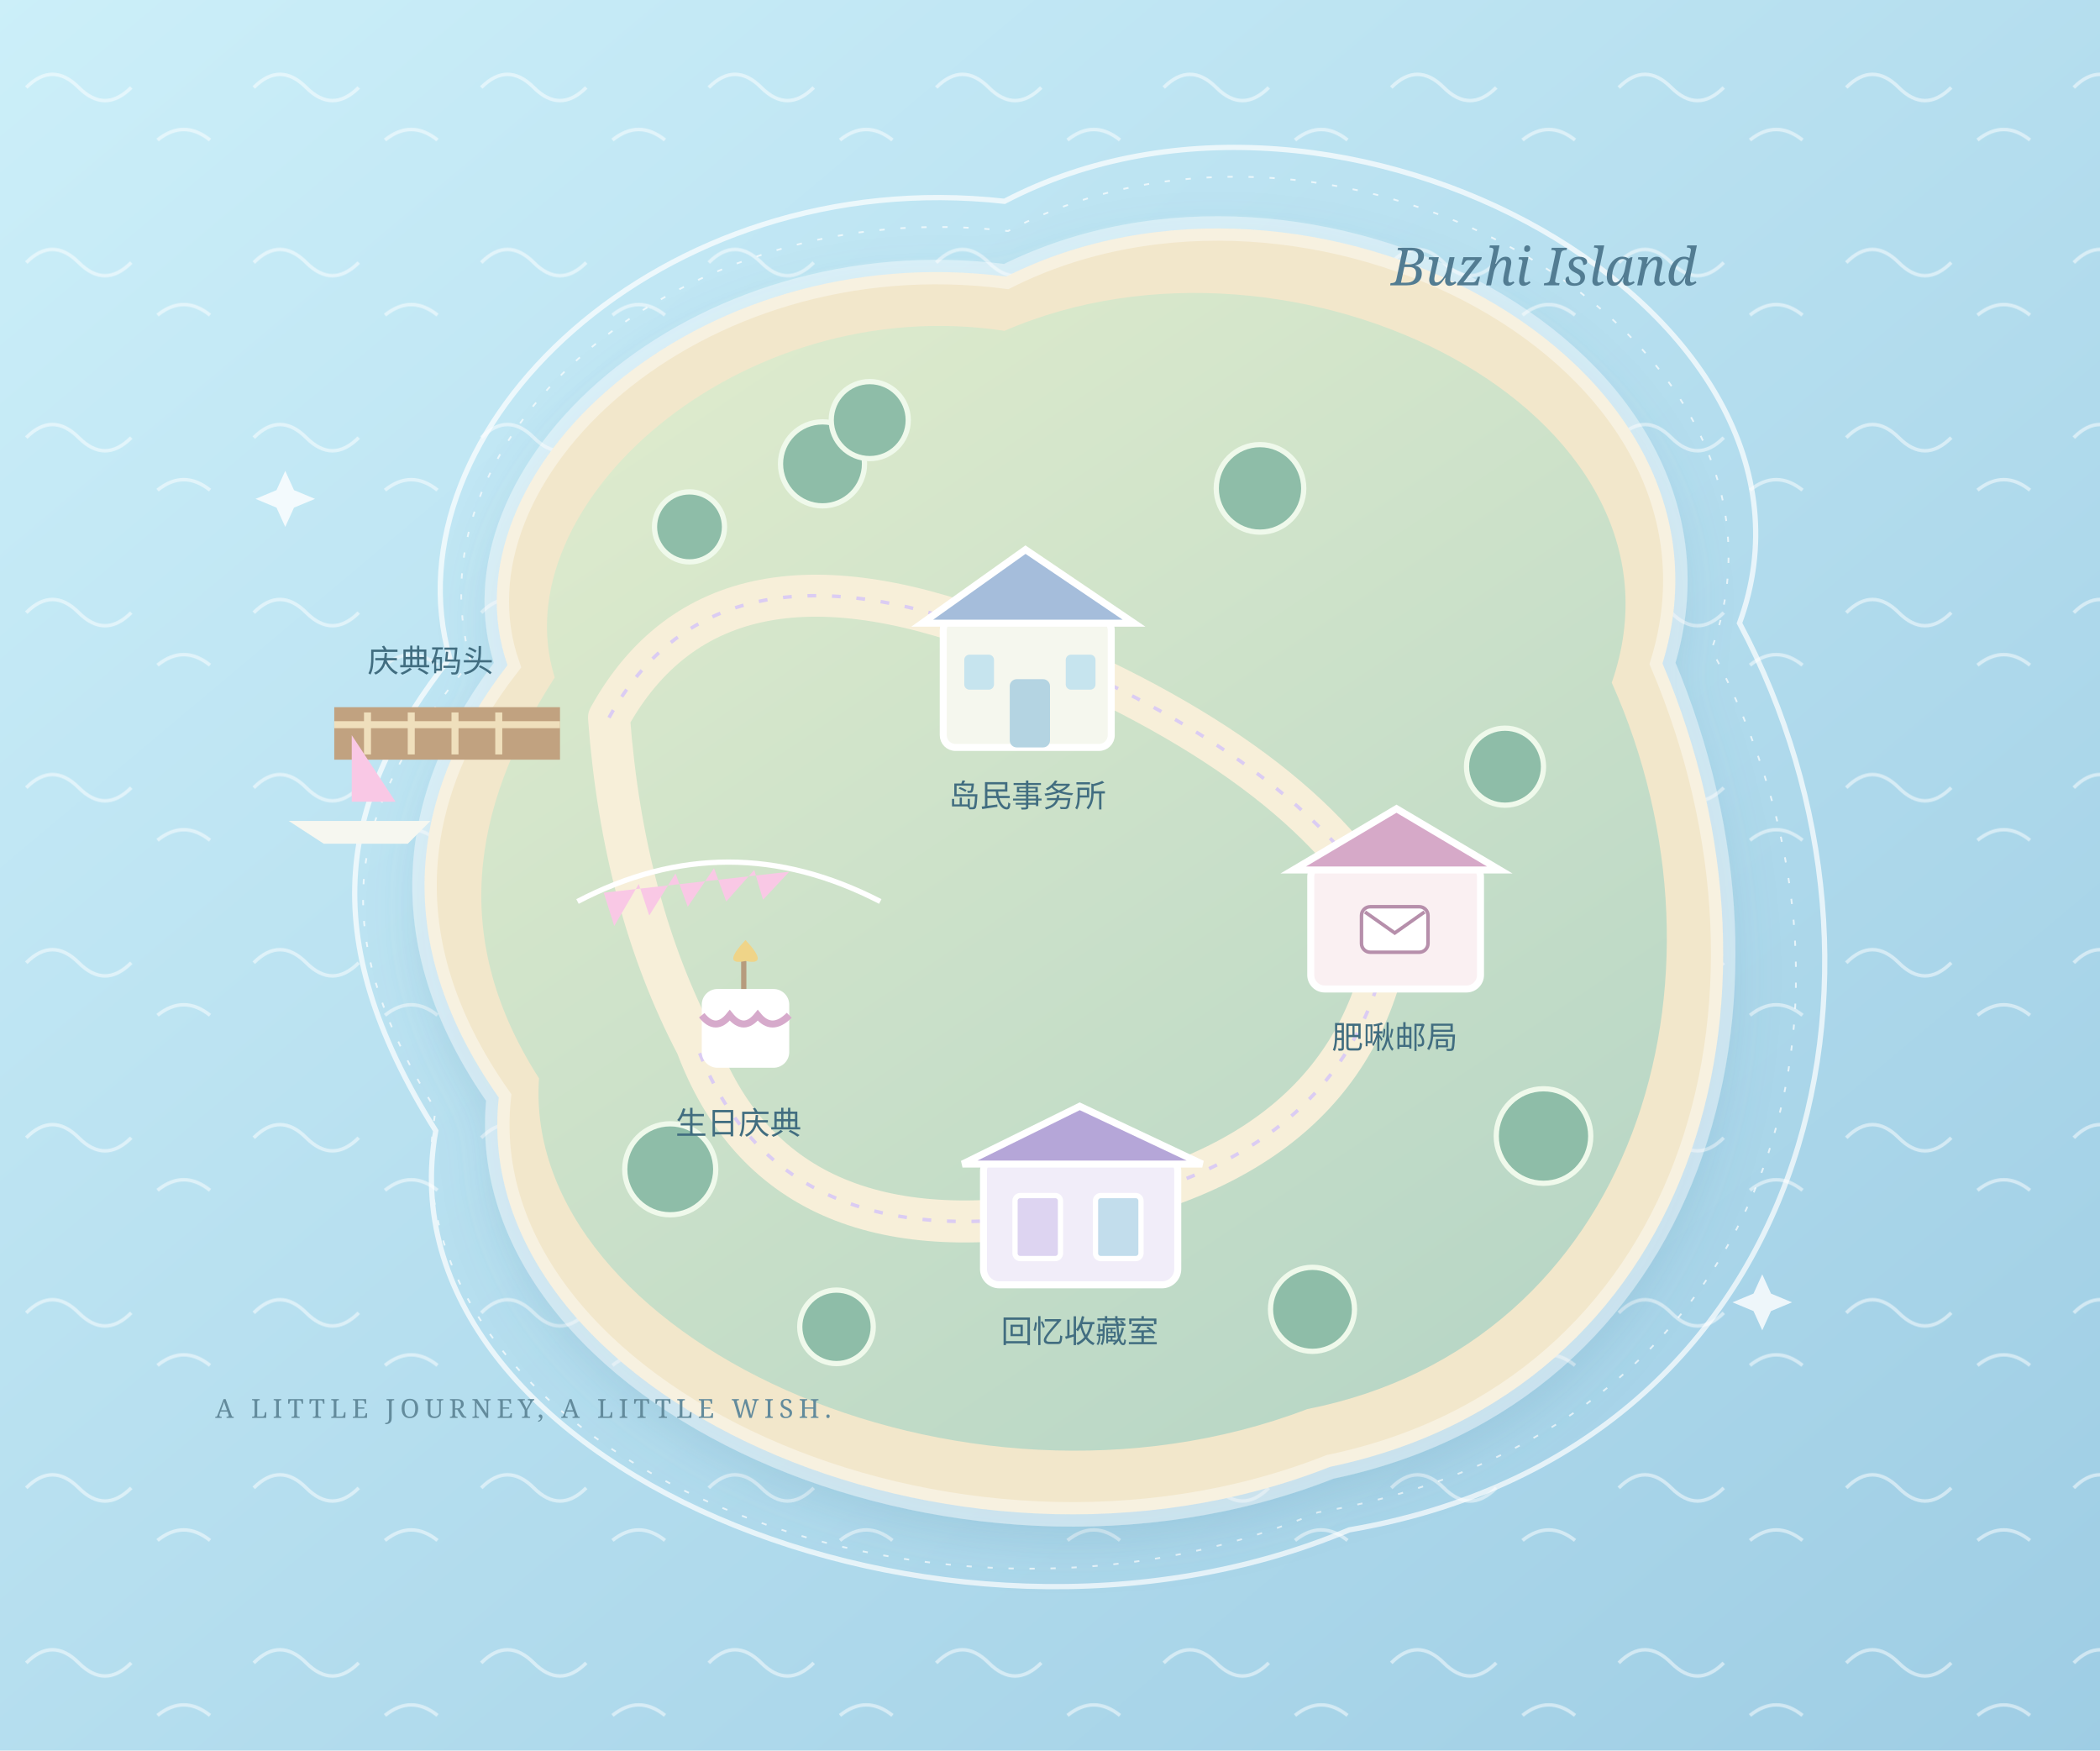
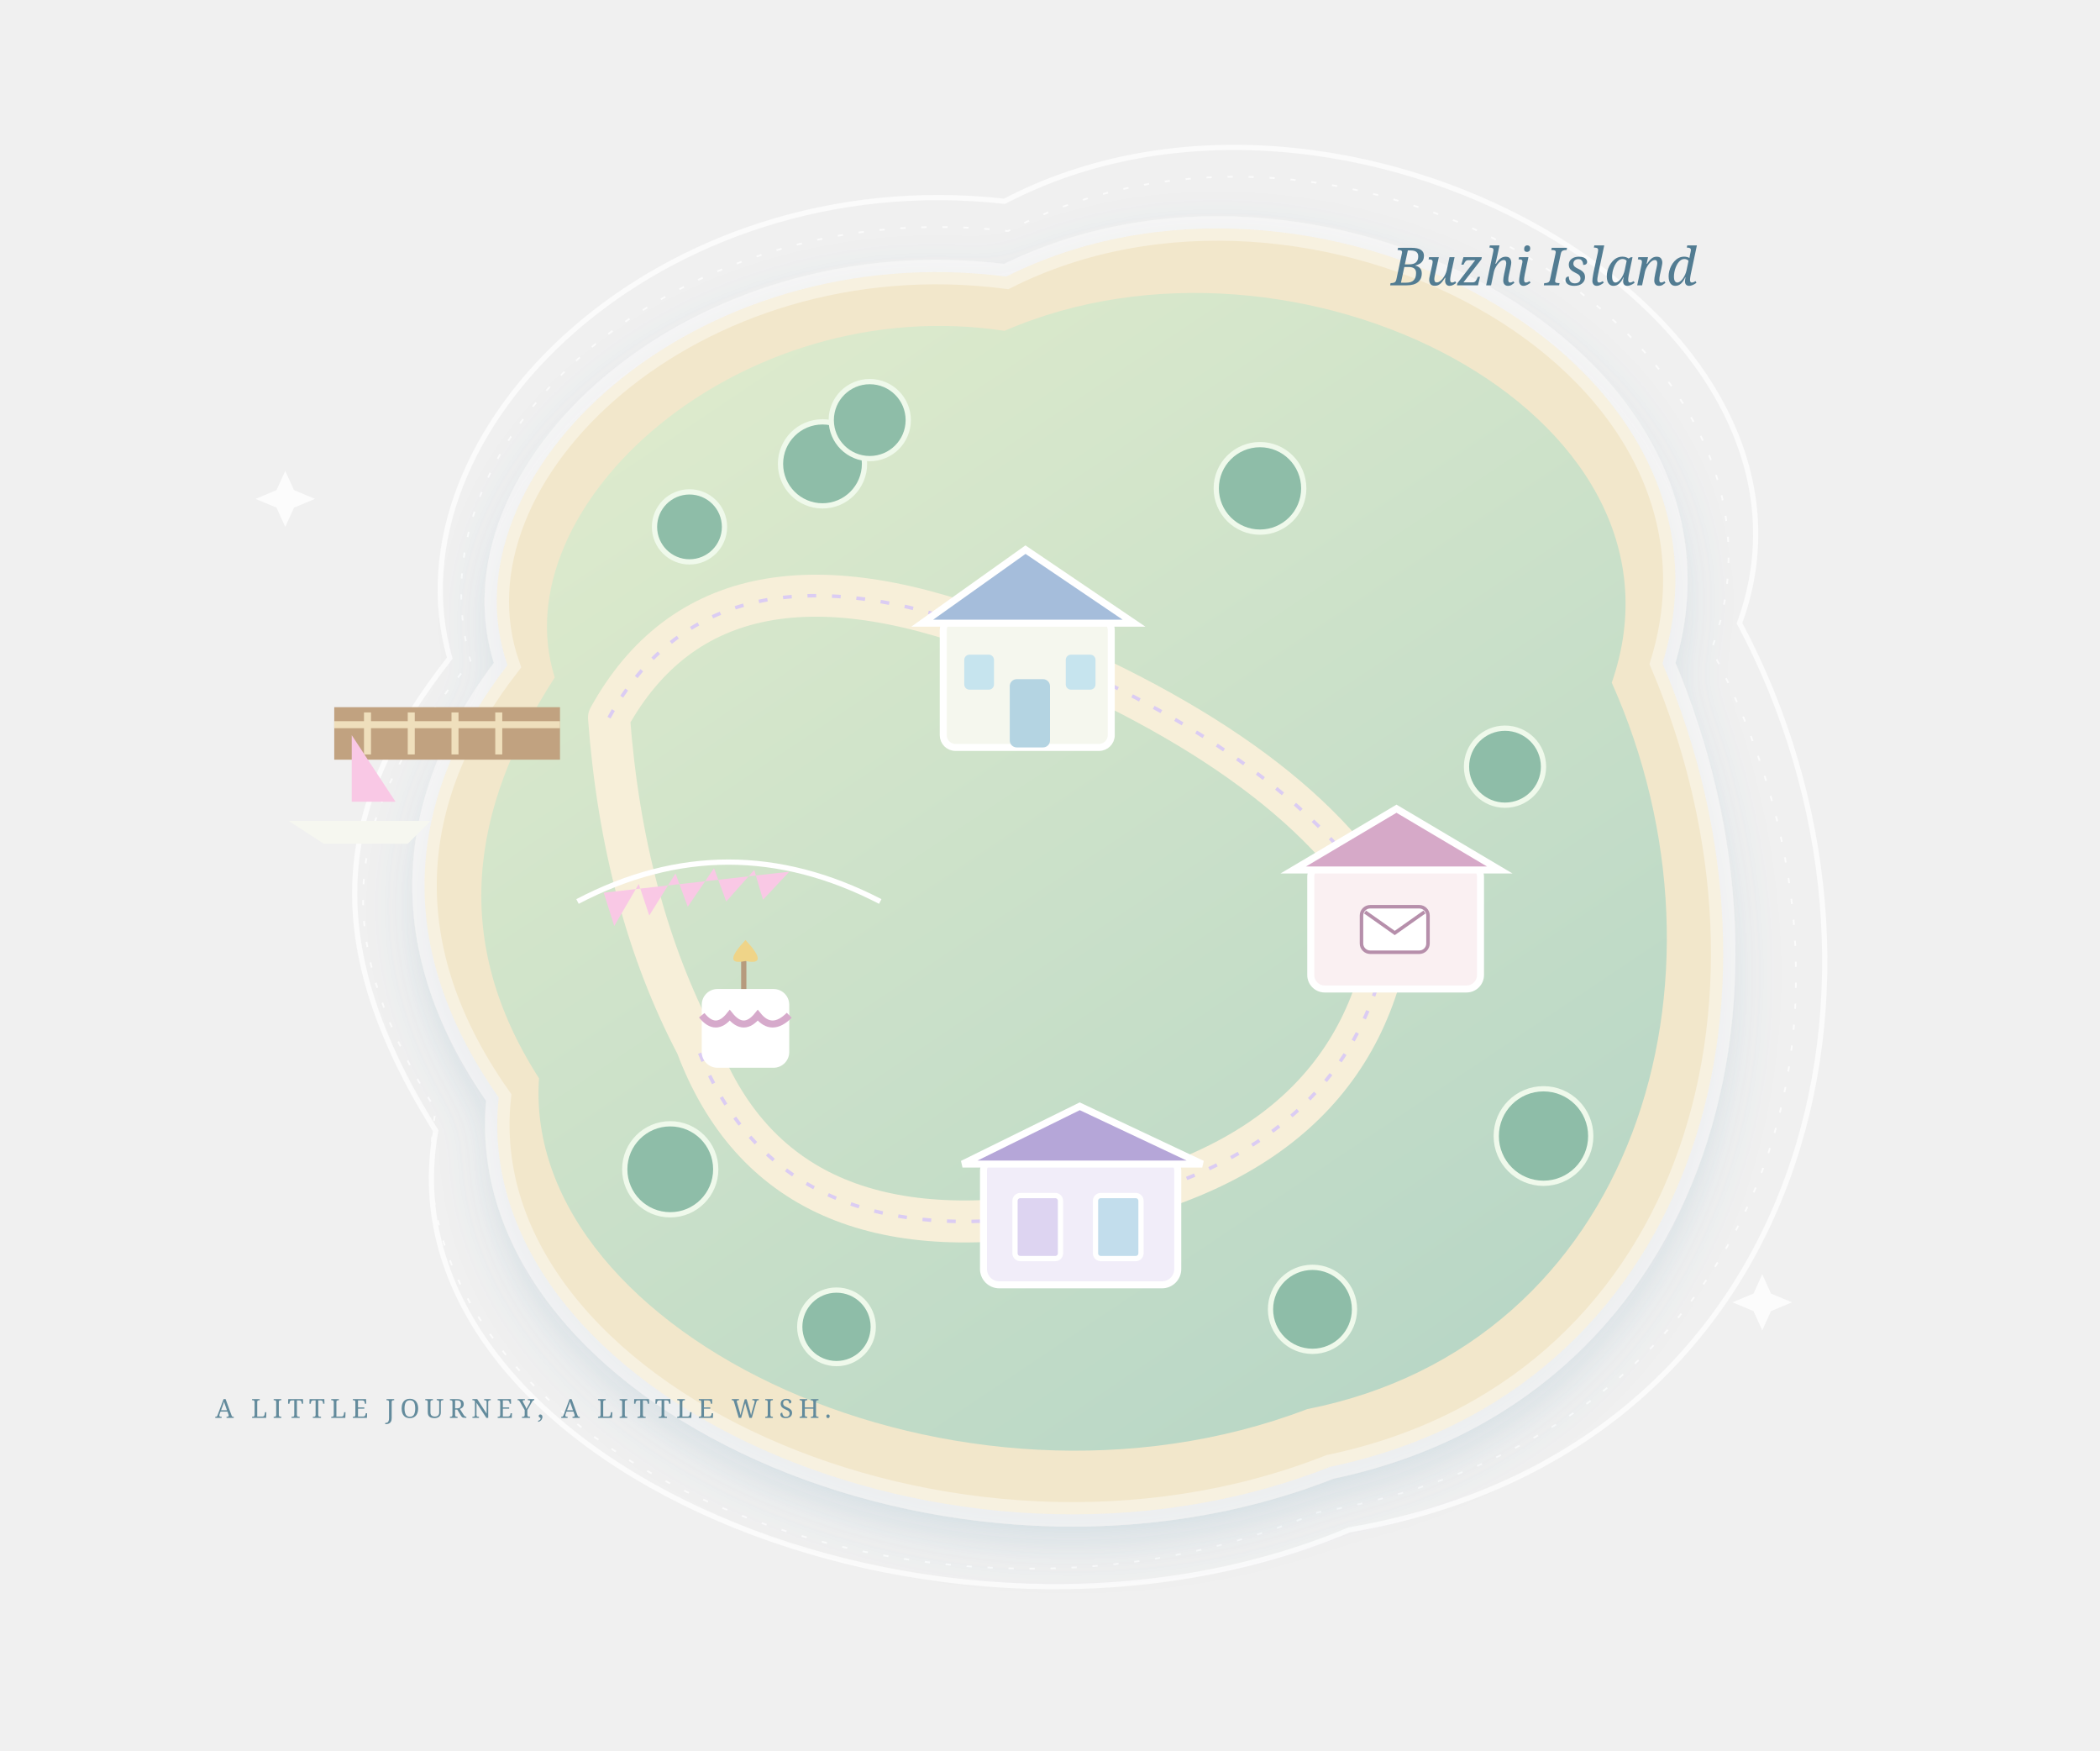
<svg xmlns="http://www.w3.org/2000/svg" viewBox="0 0 1200 1000">
  <defs>
    <linearGradient id="sea" x2="1" y2="1">
      <stop stop-color="#cceff9" />
      <stop offset="1" stop-color="#9ecde4" />
    </linearGradient>
    <linearGradient id="land" x2=".7" y2="1">
      <stop stop-color="#e2edcd" />
      <stop offset="1" stop-color="#b9d7c6" />
    </linearGradient>
    <pattern id="waves" width="130" height="100" patternUnits="userSpaceOnUse">
      <path d="M15 50q15-15 30 0t30 0m15 30q15-12 30 0" fill="none" stroke="#fff" stroke-opacity=".5" stroke-width="2" />
    </pattern>
    <filter id="shadow">
      <feDropShadow dx="0" dy="12" stdDeviation="14" flood-color="#5d91ab" flood-opacity=".2" />
    </filter>
  </defs>
-   <rect width="1200" height="1000" fill="url(#sea)" />
-   <rect width="1200" height="1000" fill="url(#waves)" />
  <g opacity=".7" fill="none" stroke="#fff">
    <path d="M257 376c-37-130 120-283 317-261 193-101 485 64 420 241 107 201 40 473-223 518-233 98-556-40-522-228-71-113-54-191 8-270z" stroke-width="3" />
    <path d="M269 378c-37-130 120-268 307-246 193-101 467 62 402 239 107 201 38 448-225 493-233 98-538-42-504-230-71-113-42-181 20-256z" stroke-dasharray="3 9" />
  </g>
  <path d="M290 380c-38-109 106-245 285-222 173-87 429 45 375 221 83 196 16 416-190 459-215 85-493-42-475-211-64-91-50-176 5-247z" fill="#f2e7cb" stroke="#fff6" stroke-width="14" filter="url(#shadow)" />
  <path d="M317 387c-31-98 105-221 257-198 166-72 401 46 347 201 76 170 13 378-174 415-199 76-449-42-439-189-50-78-40-153 9-229z" fill="url(#land)" />
  <path d="M348 410q62-112 230-44t217 161q-18 135-184 165t-213-95q-42-80-50-187" fill="none" stroke="#f7efd9" stroke-width="24" stroke-linecap="round" />
  <path d="M348 410q62-112 230-44t217 161q-18 135-184 165t-213-95" fill="none" stroke="#cdbdffb0" stroke-width="2" stroke-dasharray="5 9" />
  <g fill="#8ebda8" stroke="#eff9eb" stroke-width="3">
    <circle cx="470" cy="265" r="24" />
    <circle cx="497" cy="240" r="22" />
    <circle cx="720" cy="279" r="25" />
    <circle cx="860" cy="438" r="22" />
    <circle cx="882" cy="649" r="27" />
    <circle cx="750" cy="748" r="24" />
    <circle cx="383" cy="668" r="26" />
    <circle cx="478" cy="758" r="21" />
    <circle cx="394" cy="301" r="20" />
  </g>
  <g transform="translate(276 394)">
    <path d="M-85 25H44" stroke="#c1a280" stroke-width="30" />
    <path d="M-85 20H44m-110-7v24m25-24v24m25-24v24m25-24v24" stroke="#efdfbc" stroke-width="4" />
    <path d="m-111 75 20 13h48l13-13z" fill="#f6f7f0" />
    <path d="M-75 70V26l25 38h-25" fill="#f9c8e5" />
-     <text x="-30" y="-10" font-size="18" fill="#416d80" text-anchor="middle">庆典码头</text>
  </g>
  <g transform="translate(539 318)">
    <rect x="0" y="35" width="96" height="74" rx="7" fill="#f5f7ee" stroke="#fff" stroke-width="4" />
    <path d="m-12 38 59-42 62 42z" fill="#a5bddb" stroke="#fff" stroke-width="4" />
    <rect x="38" y="70" width="23" height="39" rx="4" fill="#b4d4e2" />
    <rect x="12" y="56" width="17" height="20" rx="3" fill="#c6e4ee" />
    <rect x="70" y="56" width="17" height="20" rx="3" fill="#c6e4ee" />
-     <text x="48" y="143" font-size="18" fill="#416d80" text-anchor="middle">岛民事务所</text>
  </g>
  <g transform="translate(749 469)">
    <rect y="24" width="97" height="72" rx="8" fill="#faf0f2" stroke="#fff" stroke-width="4" />
    <path d="m-10 28 59-35 59 35z" fill="#d6a9c8" stroke="#fff" stroke-width="4" />
    <rect x="29" y="49" width="38" height="26" rx="5" fill="#fff" stroke="#b68fab" stroke-width="2" />
    <path d="m31 52 17 12 17-12" fill="none" stroke="#b68fab" stroke-width="2" />
-     <text x="48" y="130" font-size="18" fill="#416d80" text-anchor="middle">肥啾邮局</text>
  </g>
  <g transform="translate(562 650)">
    <rect y="10" width="111" height="74" rx="9" fill="#f1edf9" stroke="#fff" stroke-width="4" />
    <path d="m-12 15 67-33 70 33z" fill="#b5a6d8" stroke="#fff" stroke-width="4" />
    <rect x="18" y="33" width="26" height="36" rx="3" fill="#ddd4f1" stroke="#fff" stroke-width="3" />
    <rect x="64" y="33" width="26" height="36" rx="3" fill="#c2ddec" stroke="#fff" stroke-width="3" />
-     <text x="55" y="117" font-size="18" fill="#416d80" text-anchor="middle">回忆收藏室</text>
  </g>
  <g transform="translate(366 505)">
    <path d="M-36 10Q50-35 137 10" stroke="#fff" stroke-width="3" fill="none" />
    <path d="m-21 5 6 19 14-24 6 18 15-24 7 19 15-22 7 19 16-18 5 17 15-16" fill="#f9c8e5" />
    <rect x="35" y="60" width="50" height="45" rx="9" fill="#fff" />
    <path d="M35 75q8 10 16 0 8 10 16 0 8 10 18 0" stroke="#d6aacb" stroke-width="4" fill="none" />
    <path d="M59 60V42" stroke="#b69b7d" stroke-width="3" />
    <path d="M60 32q-14 15 0 12 14 3 0-12" fill="#efd488" />
-     <text x="56" y="143" font-size="18" fill="#416d80" text-anchor="middle">生日庆典</text>
  </g>
  <g fill="#fff" opacity=".8">
    <path d="m163 269 5 11 12 5-12 5-5 11-5-11-12-5 12-5zM1007 728l5 11 12 5-12 5-5 11-5-11-12-5 12-5z" />
  </g>
  <text x="795" y="163" font-family="Georgia,serif" font-size="30" fill="#527c92" font-style="italic">Buzhi Island</text>
  <text x="123" y="810" font-family="Georgia,serif" font-size="15" fill="#638b9c" letter-spacing="3">A LITTLE JOURNEY, A LITTLE WISH.</text>
</svg>
